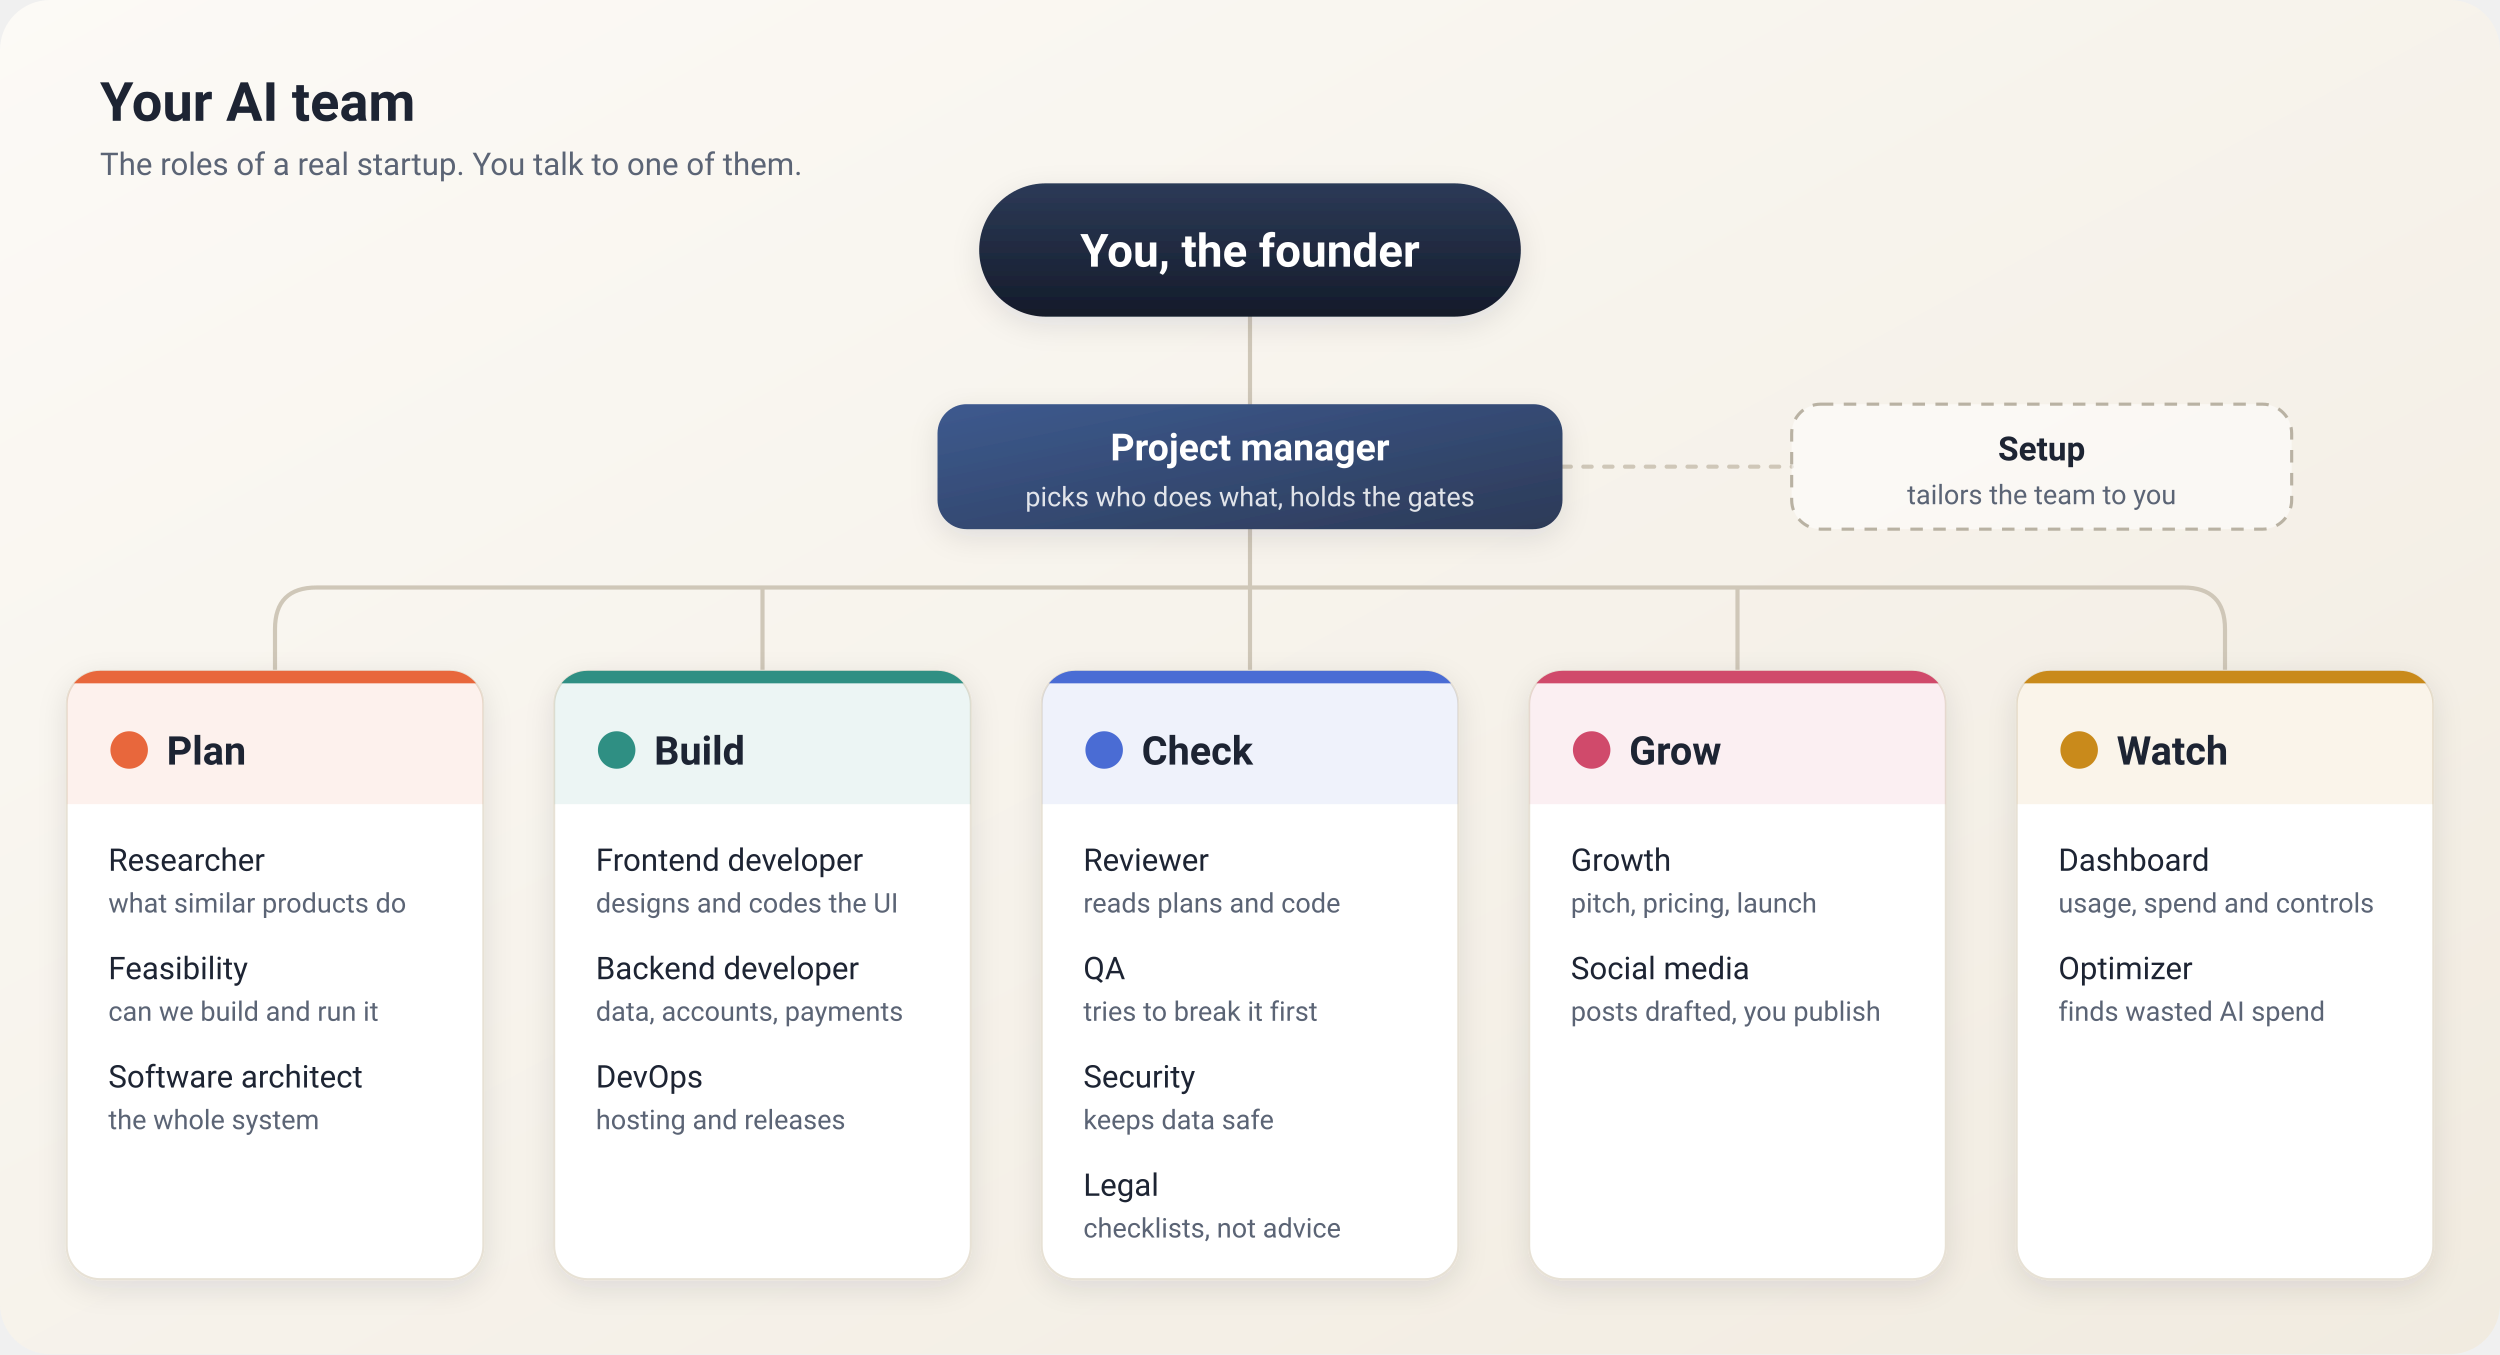
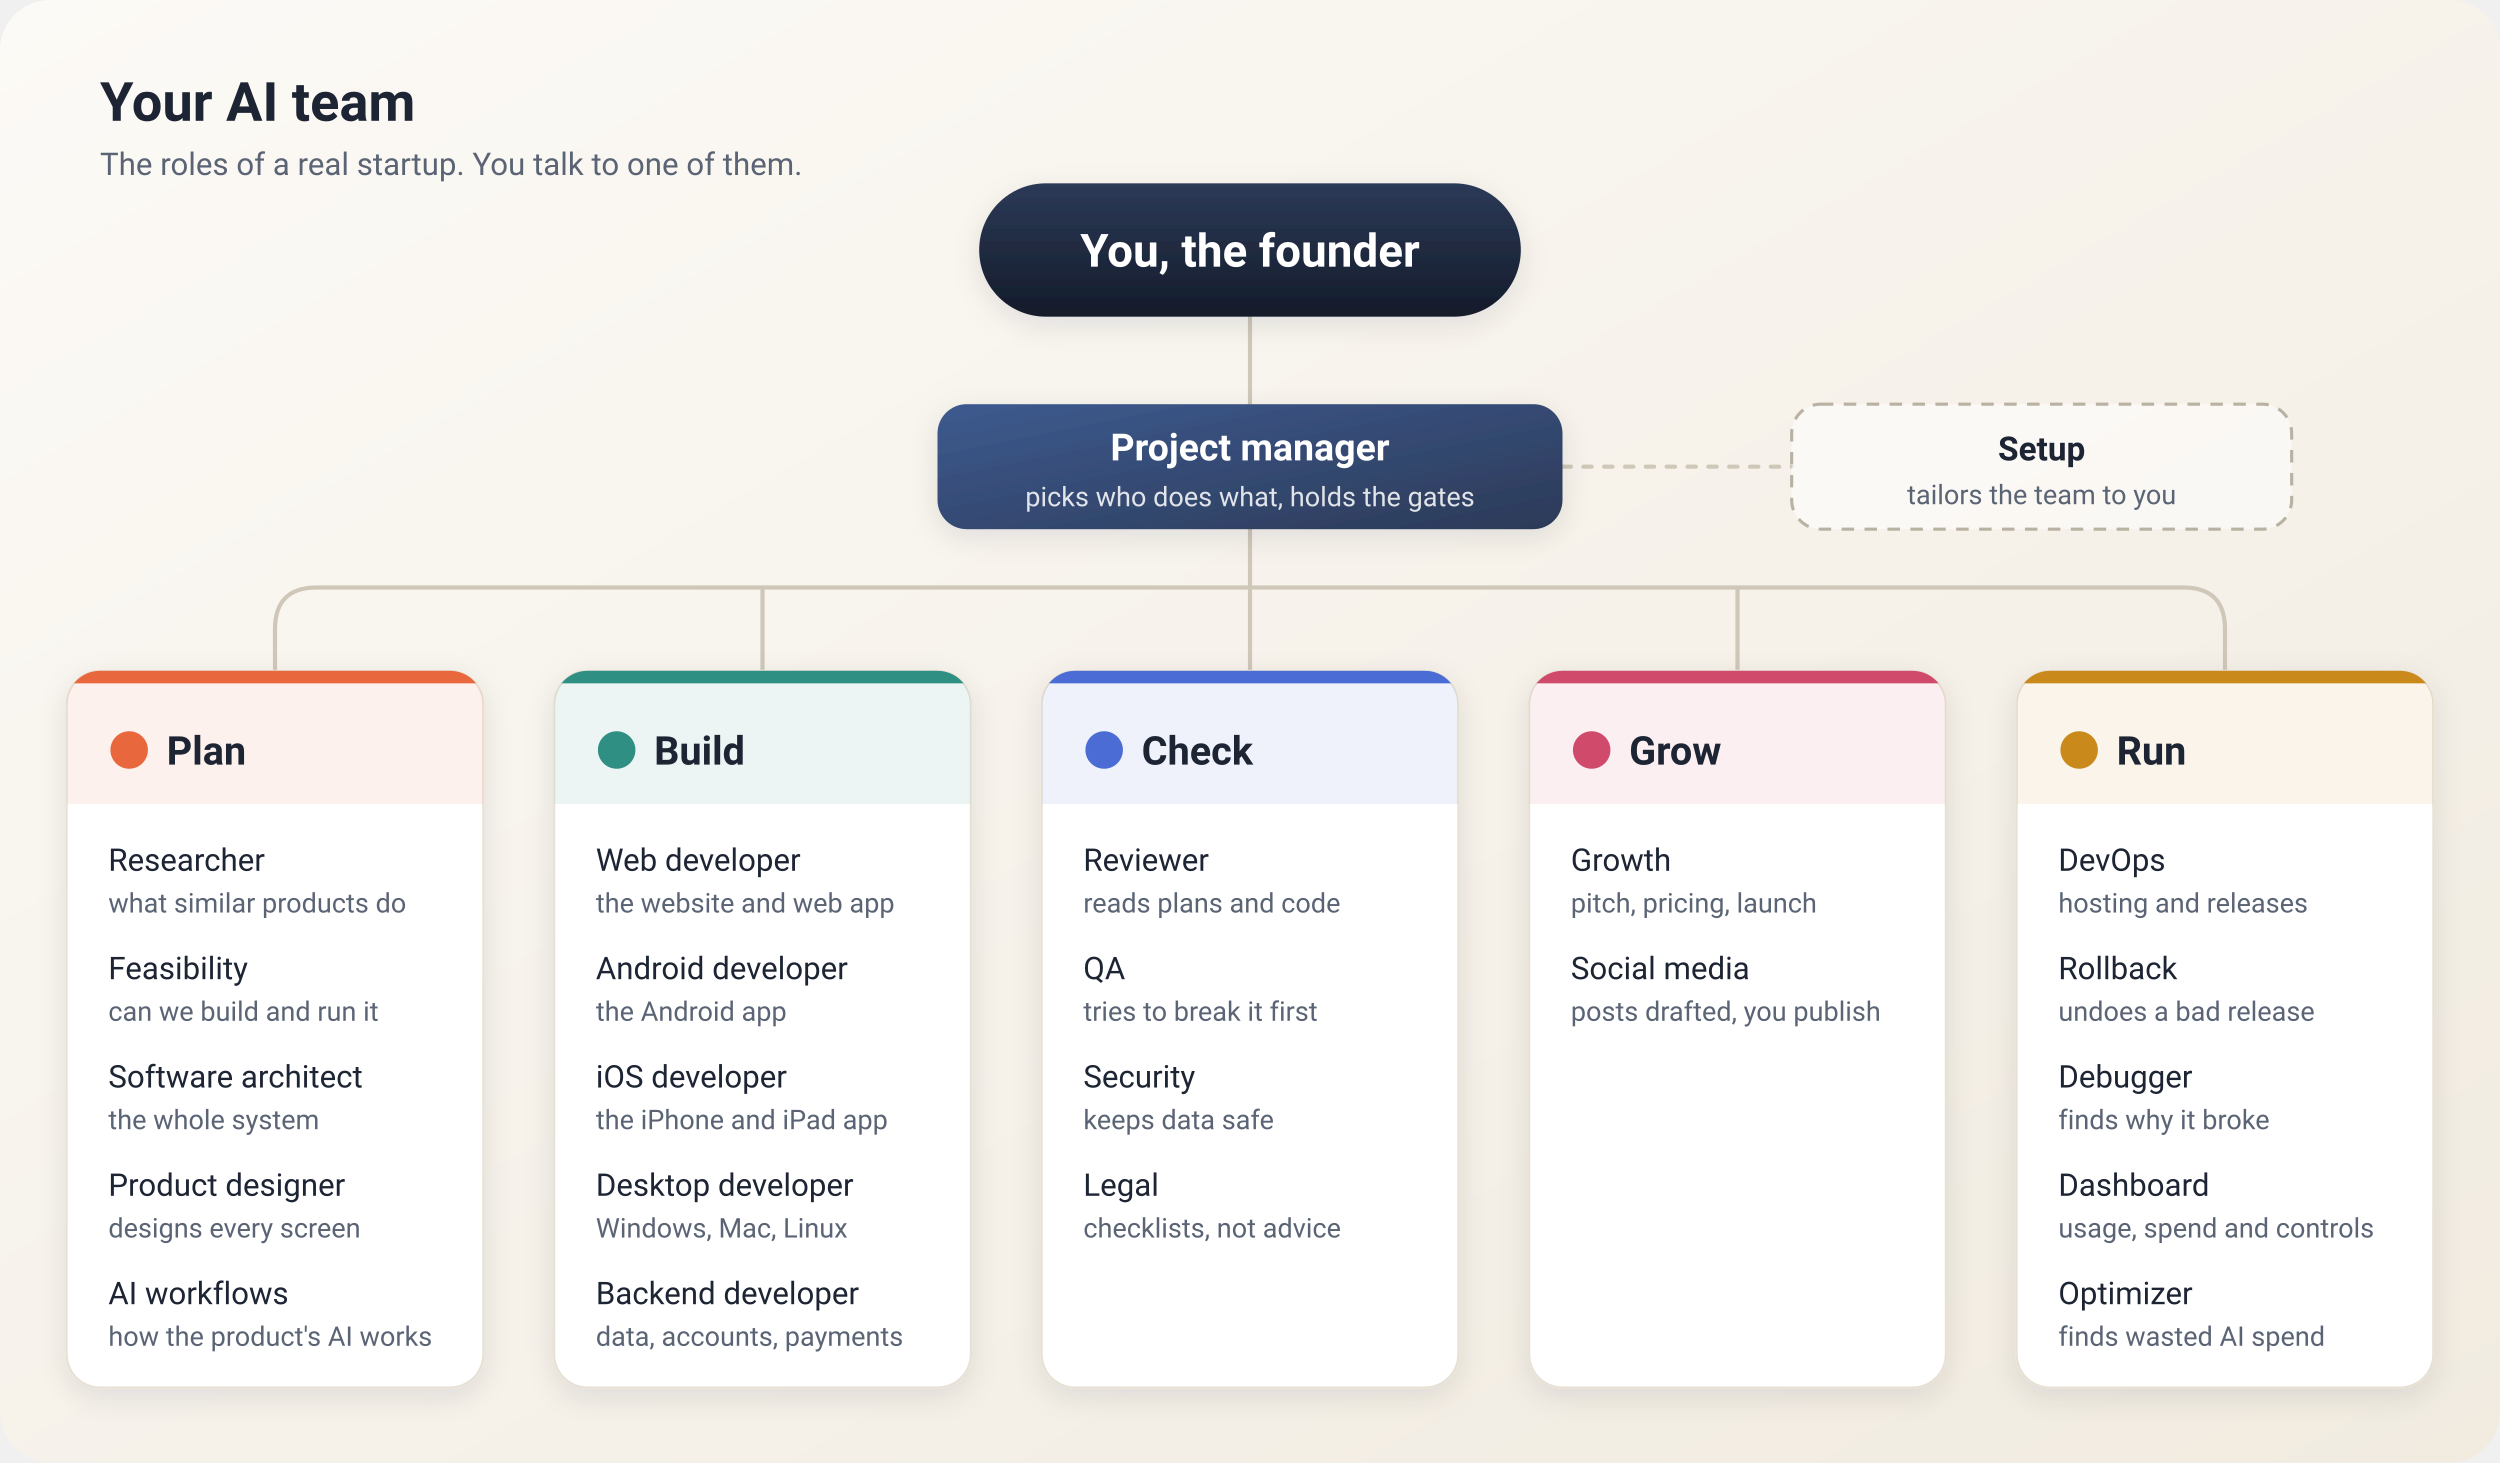
- <svg xmlns="http://www.w3.org/2000/svg" viewBox="0 0 1200 650" role="img" aria-labelledby="t d">
+ <svg xmlns="http://www.w3.org/2000/svg" viewBox="0 0 1200 702" role="img" aria-labelledby="t d">
  <style>
    .bg1 { stop-color: #fcfaf6; } .bg2 { stop-color: #f1ebe0; }
    .card { fill: #ffffff; stroke: #e7e1d5; stroke-width: 1; }
    .ink { fill: #1d2433; } .soft { fill: #5b6475; } .wire { stroke: #cfc7b8; stroke-width: 2; fill: none; stroke-linecap: round; }
    .you1 { stop-color: #2c3a57; } .you2 { stop-color: #141b2a; } .youtxt { fill: #ffffff; }
    .pm1 { stop-color: #3d5a8f; } .pm2 { stop-color: #2c3a57; } .pmtxt { fill: #ffffff; }
    .setup { fill: #ffffff; fill-opacity: 0.5; stroke: #b9b2a3; stroke-width: 1.5; stroke-dasharray: 6 5; }
    .g1 { fill: #e8673c; } .g2 { fill: #2f8f83; } .g3 { fill: #4a6cd4; } .g4 { fill: #d04a6b; } .g5 { fill: #c98a1b; }
    .tint { opacity: 0.09; }
    text { font-family: -apple-system, "Segoe UI", Roboto, Helvetica, Arial, sans-serif; }
    @media (prefers-color-scheme: dark) {
      .bg1 { stop-color: #1a2131; } .bg2 { stop-color: #0e121a; }
      .card { fill: #1f2734; stroke: #313a4a; } .ink { fill: #eef0f4; } .soft { fill: #a3abba; }
      .wire { stroke: #3a4354; }
      .you1 { stop-color: #f6f2ea; } .you2 { stop-color: #d9d2c4; } .youtxt { fill: #141922; }
      .pm1 { stop-color: #4a6aa6; } .pm2 { stop-color: #33466d; }
      .setup { fill: #1f2734; stroke: #4a5363; } .tint { opacity: 0.18; }
    }
  </style>
  <defs>
    <linearGradient id="bg" x1="0" y1="0" x2="1" y2="1">
      <stop offset="0" class="bg1" />
      <stop offset="1" class="bg2" />
    </linearGradient>
    <linearGradient id="you" x1="0" y1="0" x2="0" y2="1">
      <stop offset="0" class="you1" />
      <stop offset="1" class="you2" />
    </linearGradient>
    <linearGradient id="pm" x1="0" y1="0" x2="1" y2="1">
      <stop offset="0" class="pm1" />
      <stop offset="1" class="pm2" />
    </linearGradient>
    <filter id="sh" x="-20%" y="-20%" width="140%" height="150%">
      <feDropShadow dx="0" dy="4" stdDeviation="7" flood-color="#1d2433" flood-opacity="0.10" />
    </filter>
    <clipPath id="c">
      <rect width="200" height="240" rx="16" />
    </clipPath>
  </defs>
-   <rect width="1200" height="650" rx="24" fill="url(#bg)" />
+   <rect width="1200" height="702" rx="24" fill="url(#bg)" />
  <text class="ink" x="48" y="58" font-size="26" font-weight="700">Your AI team</text>
  <text class="soft" x="48" y="84" font-size="15">The roles of a real startup. You talk to one of them.</text>
  <path class="wire" d="M600 152 L600 194" />
  <path class="wire" d="M600 254 L600 282 M132 302 Q132 282 152 282 L1048 282 Q1068 282 1068 302 L1068 322 M132 302 L132 322 M366 282 L366 322 M600 282 L600 322 M834 282 L834 322" />
  <path class="wire" stroke-dasharray="4 6" d="M750 224 L860 224" />
  <g transform="translate(600 120)" filter="url(#sh)">
    <rect x="-130" y="-32" width="260" height="64" rx="32" fill="url(#you)" />
    <text class="youtxt" y="8" font-size="22" font-weight="700" text-anchor="middle">You, the founder</text>
  </g>
  <g transform="translate(600 224)" filter="url(#sh)">
    <rect x="-150" y="-30" width="300" height="60" rx="14" fill="url(#pm)" />
    <text class="pmtxt" y="-3" font-size="18" font-weight="700" text-anchor="middle">Project manager</text>
    <text class="pmtxt" y="19" font-size="13" text-anchor="middle" opacity="0.85">picks who does what, holds the gates</text>
  </g>
  <g transform="translate(980 224)">
    <rect class="setup" x="-120" y="-30" width="240" height="60" rx="14" />
    <text class="ink" y="-3" font-size="16" font-weight="700" text-anchor="middle">Setup</text>
    <text class="soft" y="18" font-size="13" text-anchor="middle">tailors the team to you</text>
  </g>
  <g font-size="15">
    <g transform="translate(32 322)">
-       <rect class="card" width="200" height="292" rx="16" filter="url(#sh)" />
+       <rect class="card" width="200" height="344" rx="16" filter="url(#sh)" />
      <g clip-path="url(#c)">
        <rect class="g1 tint" width="200" height="64" />
        <rect class="g1" width="200" height="6" />
      </g>
      <circle class="g1" cx="30" cy="38" r="9" />
      <text class="ink" x="48" y="45" font-size="19" font-weight="700">Plan</text>
      <text class="ink" x="20" y="96">Researcher</text>
      <text class="soft" x="20" y="116" font-size="13">what similar products do</text>
      <text class="ink" x="20" y="148">Feasibility</text>
      <text class="soft" x="20" y="168" font-size="13">can we build and run it</text>
      <text class="ink" x="20" y="200">Software architect</text>
      <text class="soft" x="20" y="220" font-size="13">the whole system</text>
+       <text class="ink" x="20" y="252">Product designer</text>
+       <text class="soft" x="20" y="272" font-size="13">designs every screen</text>
+       <text class="ink" x="20" y="304">AI workflows</text>
+       <text class="soft" x="20" y="324" font-size="13">how the product's AI works</text>
    </g>
    <g transform="translate(266 322)">
-       <rect class="card" width="200" height="292" rx="16" filter="url(#sh)" />
+       <rect class="card" width="200" height="344" rx="16" filter="url(#sh)" />
      <g clip-path="url(#c)">
        <rect class="g2 tint" width="200" height="64" />
        <rect class="g2" width="200" height="6" />
      </g>
      <circle class="g2" cx="30" cy="38" r="9" />
      <text class="ink" x="48" y="45" font-size="19" font-weight="700">Build</text>
-       <text class="ink" x="20" y="96">Frontend developer</text>
-       <text class="soft" x="20" y="116" font-size="13">designs and codes the UI</text>
-       <text class="ink" x="20" y="148">Backend developer</text>
-       <text class="soft" x="20" y="168" font-size="13">data, accounts, payments</text>
-       <text class="ink" x="20" y="200">DevOps</text>
-       <text class="soft" x="20" y="220" font-size="13">hosting and releases</text>
+       <text class="ink" x="20" y="96">Web developer</text>
+       <text class="soft" x="20" y="116" font-size="13">the website and web app</text>
+       <text class="ink" x="20" y="148">Android developer</text>
+       <text class="soft" x="20" y="168" font-size="13">the Android app</text>
+       <text class="ink" x="20" y="200">iOS developer</text>
+       <text class="soft" x="20" y="220" font-size="13">the iPhone and iPad app</text>
+       <text class="ink" x="20" y="252">Desktop developer</text>
+       <text class="soft" x="20" y="272" font-size="13">Windows, Mac, Linux</text>
+       <text class="ink" x="20" y="304">Backend developer</text>
+       <text class="soft" x="20" y="324" font-size="13">data, accounts, payments</text>
    </g>
    <g transform="translate(500 322)">
-       <rect class="card" width="200" height="292" rx="16" filter="url(#sh)" />
+       <rect class="card" width="200" height="344" rx="16" filter="url(#sh)" />
      <g clip-path="url(#c)">
        <rect class="g3 tint" width="200" height="64" />
        <rect class="g3" width="200" height="6" />
      </g>
      <circle class="g3" cx="30" cy="38" r="9" />
      <text class="ink" x="48" y="45" font-size="19" font-weight="700">Check</text>
      <text class="ink" x="20" y="96">Reviewer</text>
      <text class="soft" x="20" y="116" font-size="13">reads plans and code</text>
      <text class="ink" x="20" y="148">QA</text>
      <text class="soft" x="20" y="168" font-size="13">tries to break it first</text>
      <text class="ink" x="20" y="200">Security</text>
      <text class="soft" x="20" y="220" font-size="13">keeps data safe</text>
      <text class="ink" x="20" y="252">Legal</text>
      <text class="soft" x="20" y="272" font-size="13">checklists, not advice</text>
    </g>
    <g transform="translate(734 322)">
-       <rect class="card" width="200" height="292" rx="16" filter="url(#sh)" />
+       <rect class="card" width="200" height="344" rx="16" filter="url(#sh)" />
      <g clip-path="url(#c)">
        <rect class="g4 tint" width="200" height="64" />
        <rect class="g4" width="200" height="6" />
      </g>
      <circle class="g4" cx="30" cy="38" r="9" />
      <text class="ink" x="48" y="45" font-size="19" font-weight="700">Grow</text>
      <text class="ink" x="20" y="96">Growth</text>
      <text class="soft" x="20" y="116" font-size="13">pitch, pricing, launch</text>
      <text class="ink" x="20" y="148">Social media</text>
      <text class="soft" x="20" y="168" font-size="13">posts drafted, you publish</text>
    </g>
    <g transform="translate(968 322)">
-       <rect class="card" width="200" height="292" rx="16" filter="url(#sh)" />
+       <rect class="card" width="200" height="344" rx="16" filter="url(#sh)" />
      <g clip-path="url(#c)">
        <rect class="g5 tint" width="200" height="64" />
        <rect class="g5" width="200" height="6" />
      </g>
      <circle class="g5" cx="30" cy="38" r="9" />
-       <text class="ink" x="48" y="45" font-size="19" font-weight="700">Watch</text>
-       <text class="ink" x="20" y="96">Dashboard</text>
-       <text class="soft" x="20" y="116" font-size="13">usage, spend and controls</text>
-       <text class="ink" x="20" y="148">Optimizer</text>
-       <text class="soft" x="20" y="168" font-size="13">finds wasted AI spend</text>
+       <text class="ink" x="48" y="45" font-size="19" font-weight="700">Run</text>
+       <text class="ink" x="20" y="96">DevOps</text>
+       <text class="soft" x="20" y="116" font-size="13">hosting and releases</text>
+       <text class="ink" x="20" y="148">Rollback</text>
+       <text class="soft" x="20" y="168" font-size="13">undoes a bad release</text>
+       <text class="ink" x="20" y="200">Debugger</text>
+       <text class="soft" x="20" y="220" font-size="13">finds why it broke</text>
+       <text class="ink" x="20" y="252">Dashboard</text>
+       <text class="soft" x="20" y="272" font-size="13">usage, spend and controls</text>
+       <text class="ink" x="20" y="304">Optimizer</text>
+       <text class="soft" x="20" y="324" font-size="13">finds wasted AI spend</text>
    </g>
  </g>
</svg>
